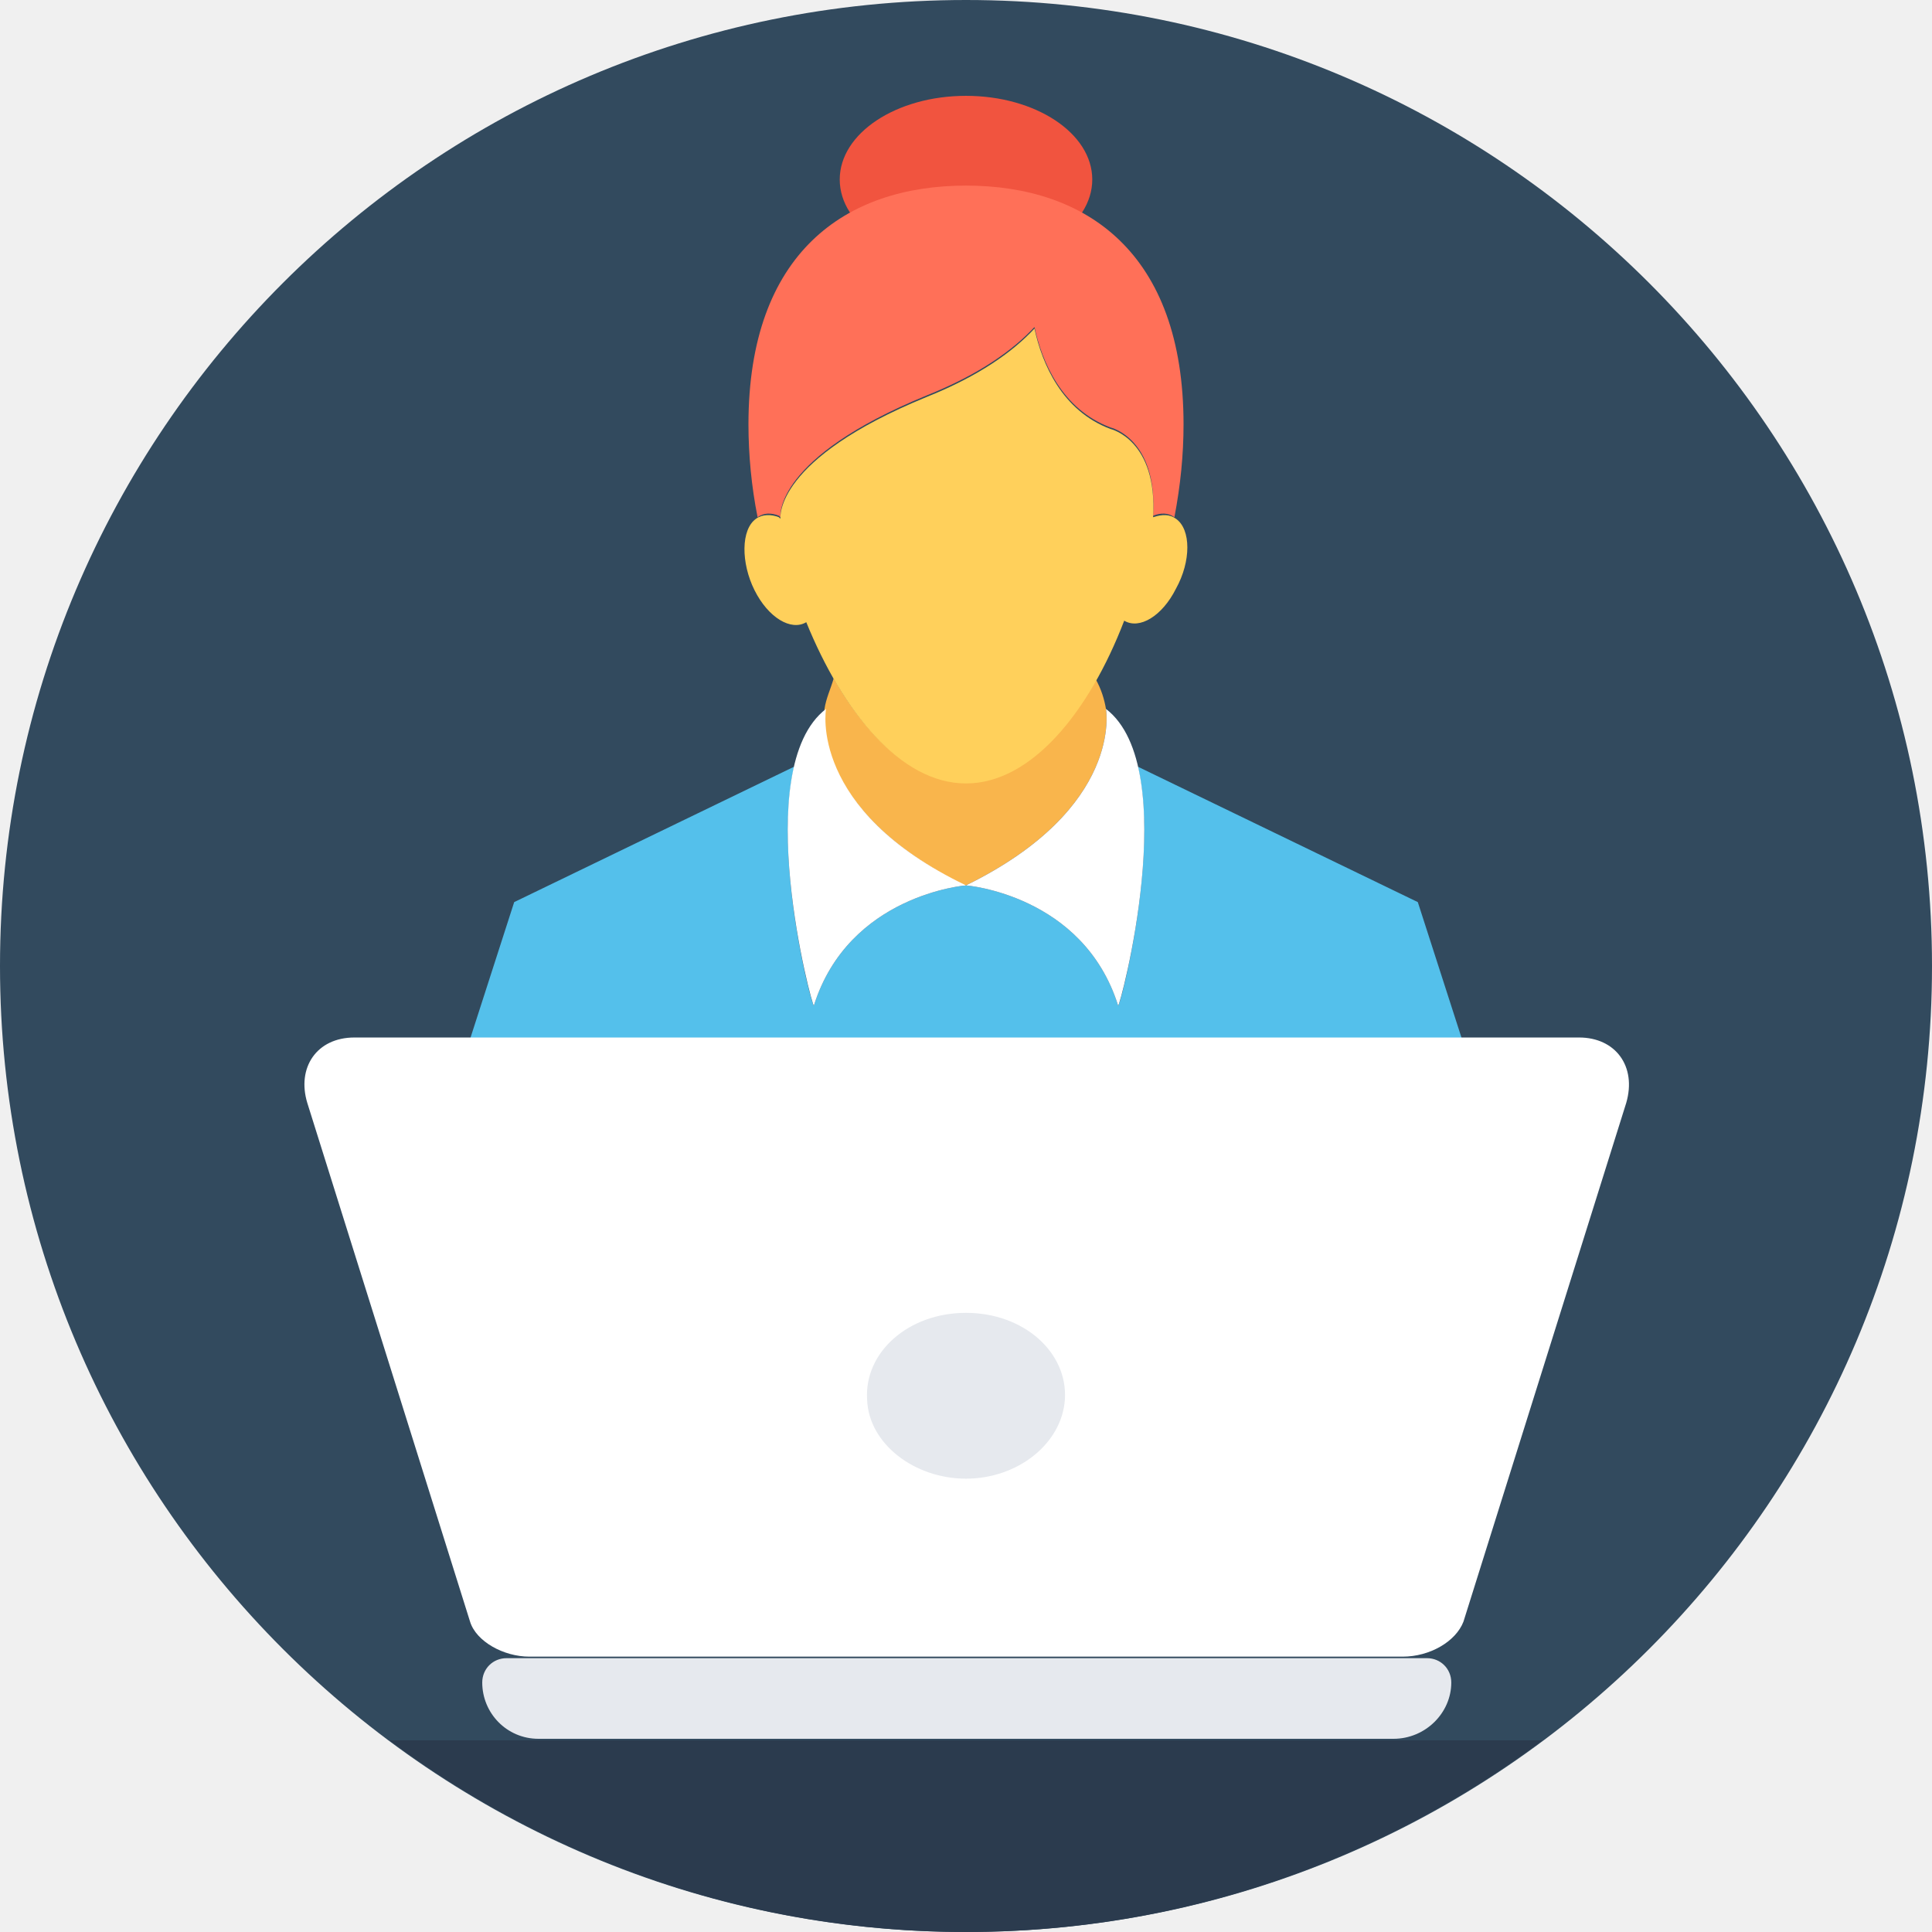
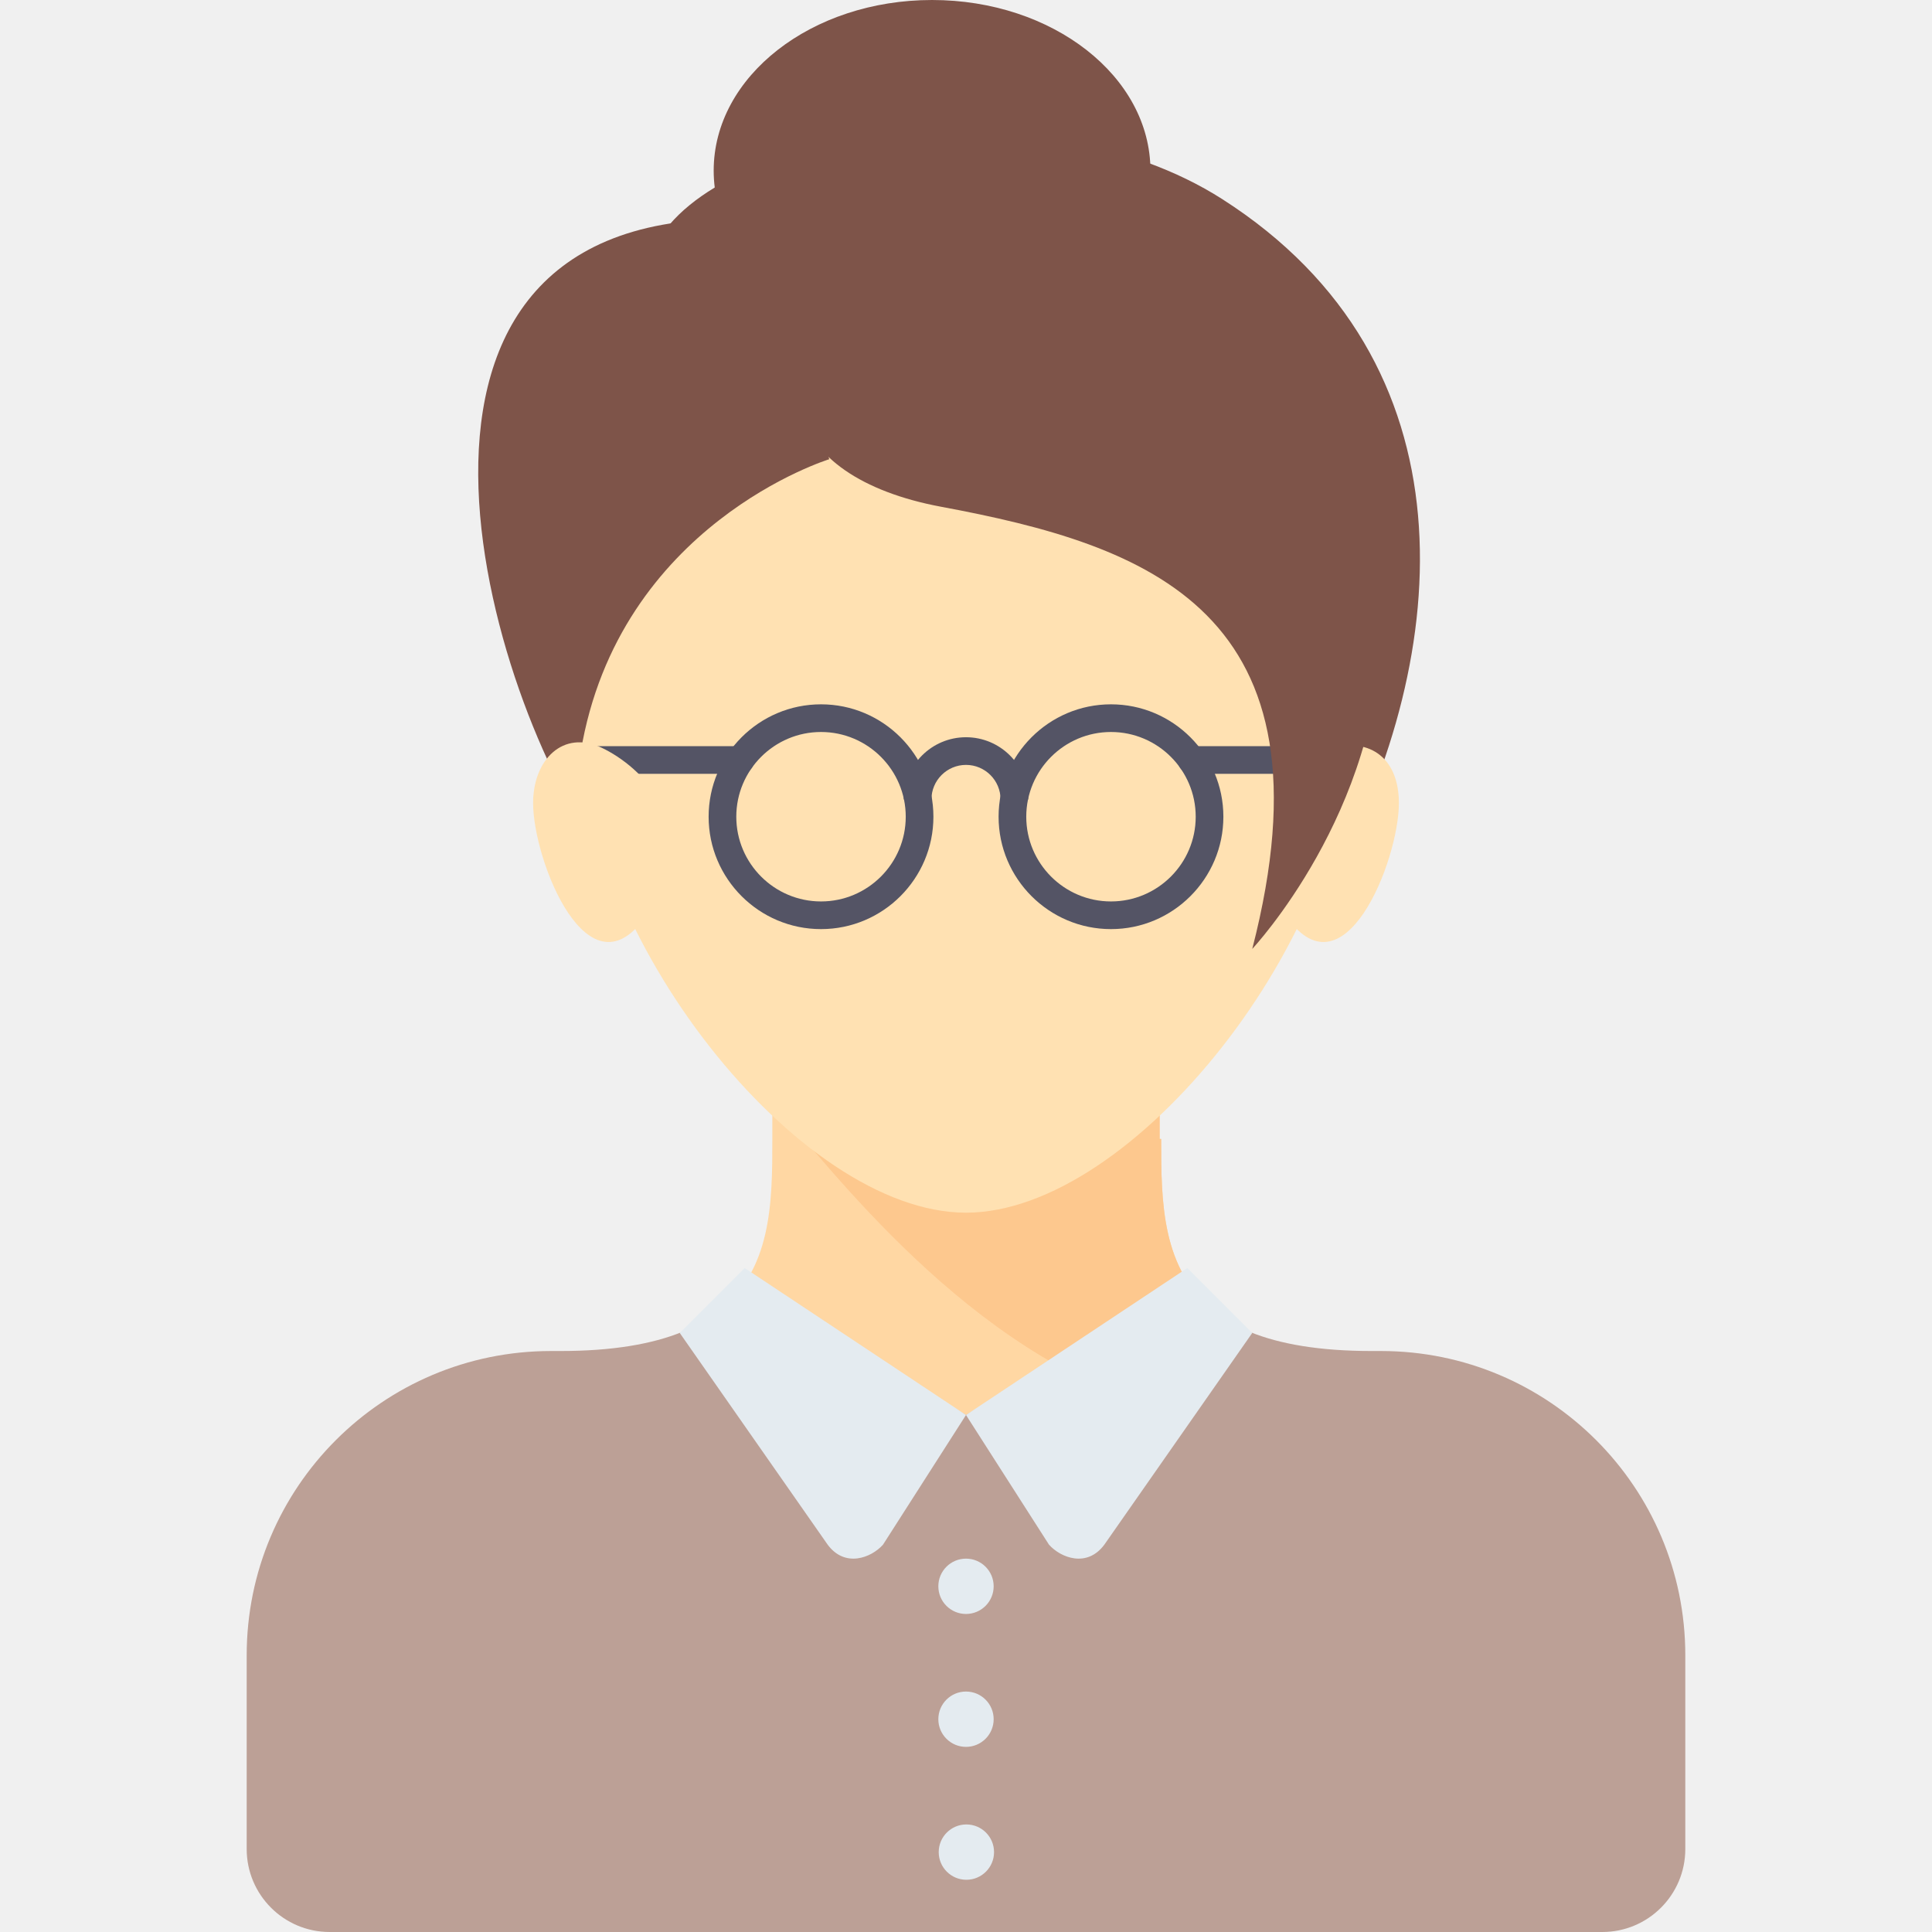
- <svg xmlns="http://www.w3.org/2000/svg" height="800px" width="800px" version="1.1" id="Layer_1" viewBox="0 0 508 508" xml:space="preserve">
-   <circle style="fill:#324A5E;" cx="254" cy="254" r="254" />
-   <path style="fill:#2B3B4E;" d="M102.4,457.6C144.8,489.2,197.2,508,254,508s109.2-18.8,151.6-50.4H102.4z" />
-   <path style="fill:#54C0EB;" d="M384.4,273.2H123.6l11.6-36l73.6-35.6c-5.6,24.4,4.8,63.6,5.2,62.8c9.2-29.2,40-31.6,40-31.6  s30.8,2.4,40,31.6c0.4,0.8,10.8-38.8,5.2-62.8l73.6,35.6L384.4,273.2z" />
-   <ellipse style="fill:#F1543F;" cx="254" cy="47.2" rx="33.2" ry="22" />
-   <path style="fill:#FF7058;" d="M311.2,111.6c0,8-0.8,16-2.4,24.4c-1.6-1.2-3.6-1.2-5.6-0.4l0,0c1.2-20.4-11.2-23.2-11.2-23.2  c-12.8-4.8-18-17.2-20-26.4c-5.6,6-14.4,12.4-28.4,18c-40,16.4-38.4,31.6-38.4,32l0,0l-0.4-0.4l0,0c-2-0.8-4-0.8-5.6,0.4  c-1.6-8-2.4-16.4-2.4-24.4c0-45.2,25.6-62.8,57.2-62.8S311.2,66.4,311.2,111.6z" />
-   <path style="fill:#F9B54C;" d="M290.8,186.4c0,0,4.8,26-36.8,46.4h-0.4c-41.2-20.4-36.8-46.4-36.8-46.4l0,0c0.4-2.8,1.6-5.2,2.4-8  c9.2,16,21.2,27.2,34.4,27.2c13.2,0,25.6-11.2,34.4-27.2C289.6,181.2,290.4,184,290.8,186.4C291.2,186.4,290.8,186.4,290.8,186.4z" />
+ <svg xmlns="http://www.w3.org/2000/svg" height="800px" width="800px" version="1.1" id="Capa_1" viewBox="0 0 459.526 459.526" xml:space="preserve">
  <g>
-     <path style="fill:#FFFFFF;" d="M290.8,186.4c0,0,4.8,26-36.8,46.4c0,0,30.8,2.4,40,31.6C294.4,265.2,311.2,202,290.8,186.4z" />
-     <path style="fill:#FFFFFF;" d="M217.2,186.4c-20.4,15.6-3.6,78.8-3.2,78c9.2-29.2,40-31.6,40-31.6   C212.4,212.8,217.2,186.4,217.2,186.4z" />
+     <g>
+       <path style="fill:#7E5449;" d="M173.83,52.094l32.901,224.279l-62.829-72.415C118.442,172.459,79.142,52.094,173.83,52.094z" />
+     </g>
+     <g>
+       <path style="fill:#7E5449;" d="M155.734,58.563c14.806-28.403,91.721-38.822,134.924-11.238    c60.636,38.714,54.905,108.173,26.336,161.326c-0.092,0.171-66.668,46.885-66.668,46.885L155.734,58.563z" />
+     </g>
+     <g>
+       <path style="fill:#FFD7A3;" d="M276.183,270.906h-0.358v-15.37H183.7v15.354c0,15.042-0.063,31.392-13.161,41.282v147.354h59.223    c0,0,31.011,0,59.223,0V311.942C276.223,302.027,276.183,285.819,276.183,270.906z" />
+     </g>
+     <g>
+       <path style="fill:#BCA096;" d="M328.468,321.339h-2.193c-24.994,0-37.508-6.641-43.869-16.165l-52.643,31.382l-52.643-31.382    c-6.361,9.524-18.875,16.165-43.869,16.165h-2.193c-39.976,0-72.384,32.407-72.384,72.384v46.062    c0,10.902,8.838,19.741,19.741,19.741h111.865h23.163h32.638h36.323h98.705c10.903,0,19.741-8.839,19.741-19.741v-46.062    C400.851,353.746,368.444,321.339,328.468,321.339z" />
+     </g>
+     <g>
+       <path style="fill:#FDC88E;" d="M275.915,334.937c2.401,0.655-2.017-6.751,0-6.58l13.07-16.414    c-12.762-9.915-12.803-26.124-12.803-41.037h-0.358v-15.37h-72.384l-19.741,6.58C196.861,276.922,230.675,322.598,275.915,334.937    z" />
+     </g>
+     <g>
+       <path style="fill:#FFE1B2;" d="M321.887,169.992c0,52.696-52.408,118.446-92.124,118.446s-92.124-65.75-92.124-118.446    s41.246-72.384,92.124-72.384S321.887,117.296,321.887,169.992z" />
+     </g>
+     <g>
+       <path style="fill:#7E5449;" d="M197.231,109.229c0,0-50.076,15.368-59.116,69.671c-2.1,12.616-19.579-43.019-19.579-43.019    s9.87-43.869,12.064-44.966c2.193-1.097,46.611-19.193,46.611-19.193l13.287,11.49L197.231,109.229z" />
+     </g>
+     <g>
+       <path style="fill:#E4EBF0;" d="M229.763,336.556l-52.642-34.958l-15.444,15.443l35.185,50.36c4.113,5.552,10.356,3.141,13.161,0    L229.763,336.556z" />
+     </g>
+     <g>
+       <path style="fill:#E4EBF0;" d="M229.763,336.556l52.642-34.958l15.444,15.443l-35.185,50.36c-4.113,5.552-10.356,3.141-13.161,0    L229.763,336.556z" />
+     </g>
+     <g>
+       <path style="fill:#FFE1B2;" d="M316.399,177.857c9.864-2.468,16.326,2.805,16.326,13.161c0,13.709-13.265,47.296-27.21,26.321    S316.399,177.857,316.399,177.857z" />
+     </g>
+     <g>
+       <circle style="fill:#E4EBF0;" cx="229.763" cy="408.914" r="6.58" />
+     </g>
+     <g>
+       <circle style="fill:#E4EBF0;" cx="229.763" cy="377.302" r="6.58" />
+     </g>
+     <g>
+       <circle style="fill:#E4EBF0;" cx="229.853" cy="440.525" r="6.58" />
+     </g>
+     <g>
+       <ellipse style="fill:#7E5449;" cx="221.691" cy="40.579" rx="51.941" ry="40.579" />
+     </g>
+     <g>
+       <path style="fill:#545465;" d="M195.279,220.989c-14.74,0-26.733-11.993-26.733-26.733s11.993-26.733,26.733-26.733    s26.733,11.993,26.733,26.733S210.019,220.989,195.279,220.989z M195.279,174.104c-11.112,0-20.152,9.04-20.152,20.152    s9.04,20.152,20.152,20.152s20.152-9.04,20.152-20.152S206.391,174.104,195.279,174.104z" />
+     </g>
+     <g>
+       <path style="fill:#545465;" d="M264.247,220.989c-14.74,0-26.733-11.993-26.733-26.733s11.993-26.733,26.733-26.733    c14.74,0,26.733,11.993,26.733,26.733S278.987,220.989,264.247,220.989z M264.247,174.104c-11.112,0-20.152,9.04-20.152,20.152    s9.04,20.152,20.152,20.152c11.112,0,20.152-9.04,20.152-20.152S275.359,174.104,264.247,174.104z" />
+     </g>
+     <g>
+       <path style="fill:#545465;" d="M244.562,190.15h-6.58c0-4.532-3.687-8.219-8.219-8.219s-8.219,3.687-8.219,8.219h-6.58    c0-8.16,6.638-14.799,14.799-14.799S244.562,181.991,244.562,190.15z" />
+     </g>
+     <g>
+       <path style="fill:#545465;" d="M176.118,184.052h-40.125c-1.817,0-3.29-1.473-3.29-3.29c0-1.817,1.473-3.29,3.29-3.29h40.125    c1.817,0,3.29,1.473,3.29,3.29C179.408,182.579,177.935,184.052,176.118,184.052z" />
+     </g>
+     <g>
+       <path style="fill:#545465;" d="M316.994,184.052h-33.591c-1.817,0-3.29-1.473-3.29-3.29c0-1.817,1.473-3.29,3.29-3.29h33.591    c1.817,0,3.29,1.473,3.29,3.29C320.284,182.579,318.811,184.052,316.994,184.052z" />
+     </g>
+     <g>
+       <path style="fill:#7E5449;" d="M216.972,64.706c3.697,0,15.701,4.154,25.512,7.794l0.809-1.214c0,0,1.354,1.064,3.698,2.908    c5.457,2.072,9.462,3.672,9.462,3.672l-1.539,2.566c24.976,19.678,73.553,30.747,73.553,68.584    c0,44.006-30.619,76.687-30.619,76.687c20.748-80.499-24.903-96.016-74.028-105.176c-18.829-3.511-30.977-11.953-33.17-22.92    C188.457,86.641,210.392,64.706,216.972,64.706z" />
+     </g>
+     <g>
+       <path style="fill:#FFE1B2;" d="M143.126,177.857c-9.187-4.357-16.326,2.805-16.326,13.161c0,13.709,13.265,47.296,27.21,26.321    S152.377,182.244,143.126,177.857z" />
+     </g>
  </g>
-   <path style="fill:#FFD05B;" d="M309.2,136.4c-1.6-1.2-3.6-1.2-6-0.4l0,0c1.2-20.4-11.2-23.2-11.2-23.2c-12.8-4.8-18-17.2-20-26.4  c-5.6,6-14.4,12.4-28.4,18c-40,16.4-38.4,31.6-38.4,32l0,0l-0.4-0.4l0,0c-2-0.8-4.4-0.8-6,0.4c-4,2.8-4,11.6-0.4,18.8  s9.6,10.8,13.6,8.4c9.6,23.6,24.8,42.4,42,42.4s32.4-18.8,41.6-42.8c4,2.4,10-1.2,13.6-8.4C313.2,147.6,313.2,139.2,309.2,136.4z" />
-   <path style="fill:#E6E9EE;" d="M366.4,457.2H141.6c-8.4,0-14.8-6.8-14.8-14.8l0,0c0-3.6,2.8-6.4,6.4-6.4h242c3.6,0,6.4,2.8,6.4,6.4  l0,0C381.6,450.4,374.8,457.2,366.4,457.2z" />
-   <path style="fill:#FFFFFF;" d="M368.8,435.6H139.2c-6.8,0-14-4-15.6-9.2L80.8,290c-2.8-9.2,2.4-17.2,12.4-17.2h322  c9.6,0,15.2,7.6,12.4,17.2l-42.8,136.4C382.8,431.6,376,435.6,368.8,435.6z" />
-   <path style="fill:#E6E9EE;" d="M280,368c-0.8,11.6-12.4,20.8-26,20.8s-25.6-9.2-26-20.8c-0.8-12.4,10.8-22.8,26-22.8  C269.2,345.2,280.8,355.6,280,368z" />
-   <path style="fill:#FFFFFF;" d="M302.8,327.6c12.8,0,12.8-20,0-20S290,327.6,302.8,327.6L302.8,327.6z" />
</svg>
